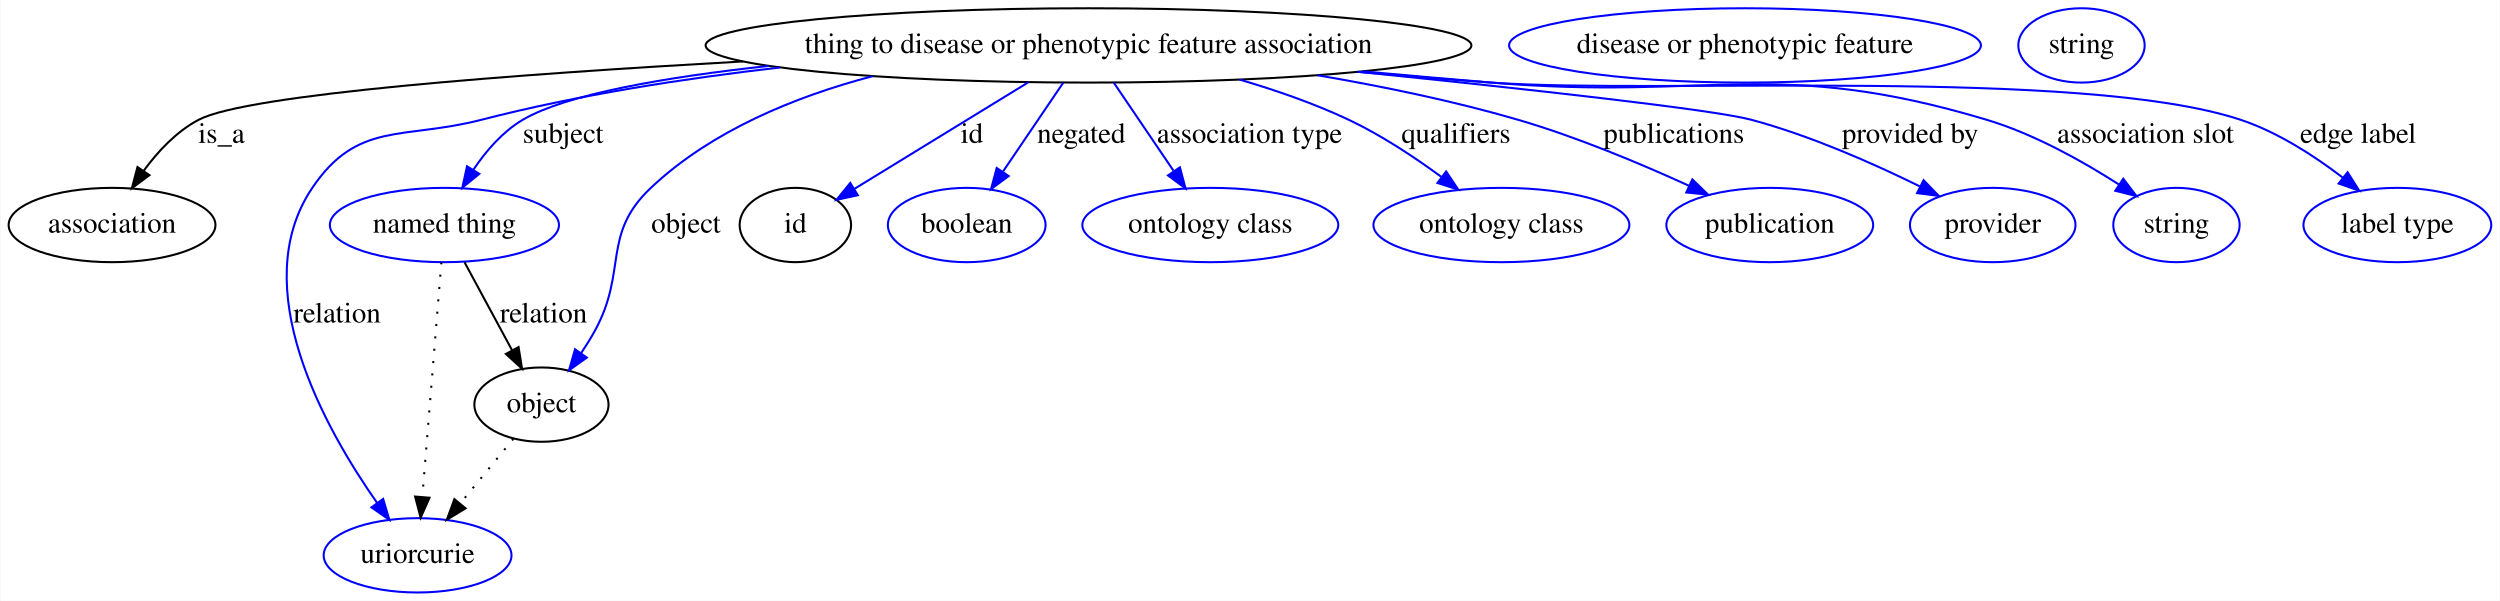
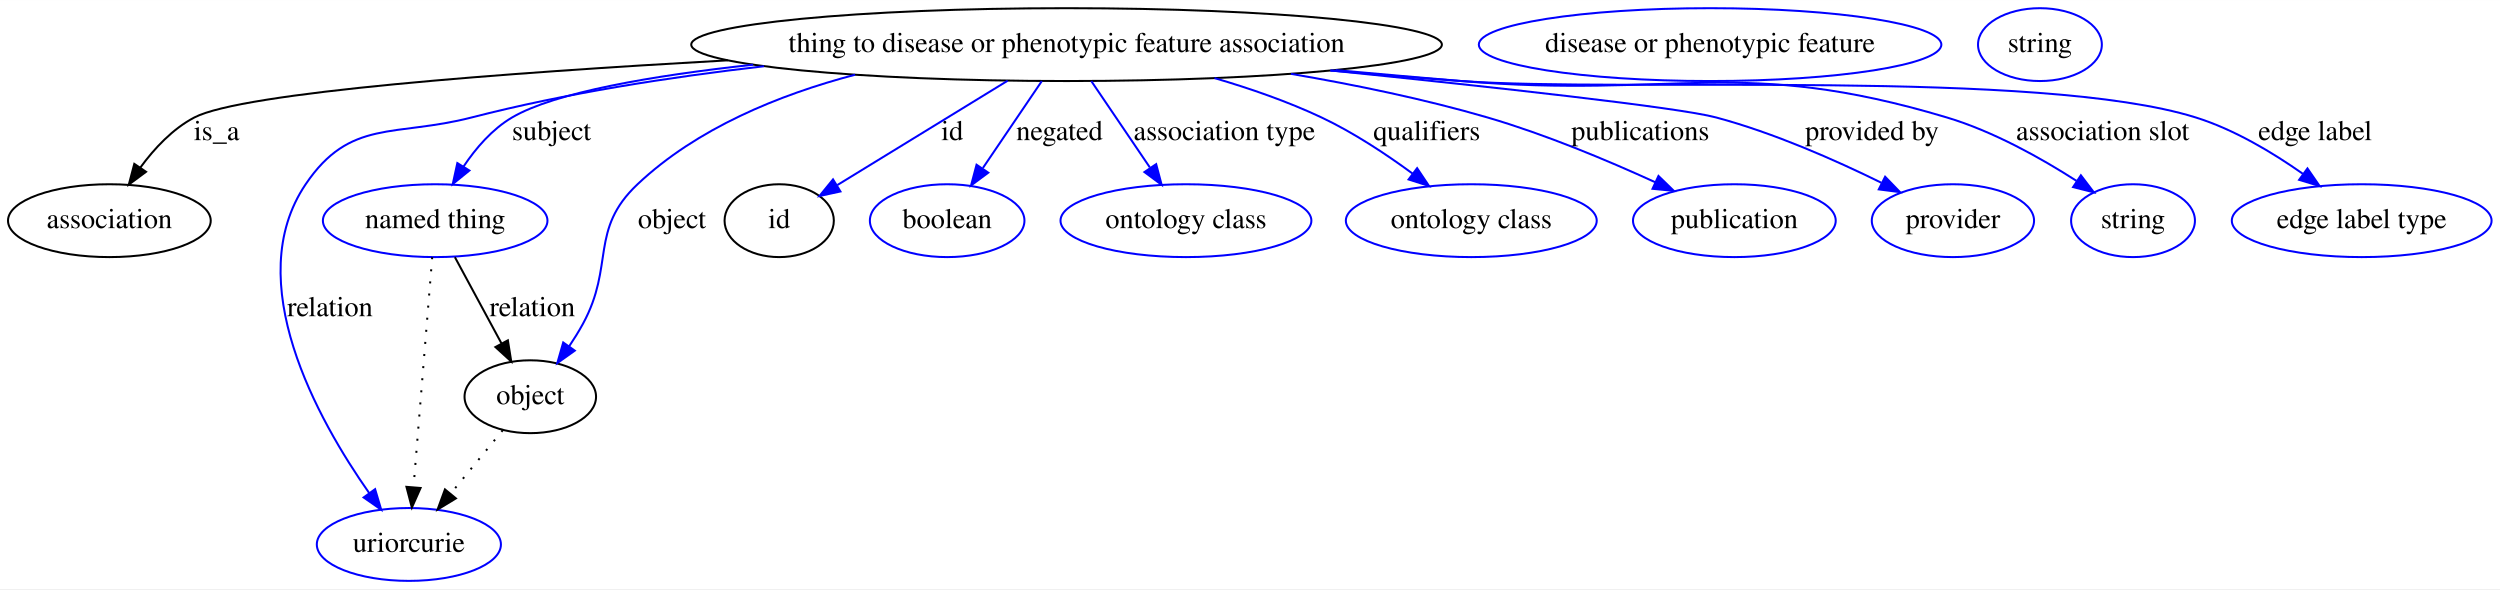
- <svg xmlns="http://www.w3.org/2000/svg" width="1211pt" height="291pt" viewBox="0.00 0.00 1210.54 291.00">
+ <svg xmlns="http://www.w3.org/2000/svg" width="1235pt" height="291pt" viewBox="0.00 0.00 1235.39 291.00">
  <g id="graph0" class="graph" transform="scale(1 1) rotate(0) translate(4 287)">
-     <polygon fill="#ffffff" stroke="transparent" points="-4,4 -4,-287 1206.542,-287 1206.542,4 -4,4" />
+     <polygon fill="#ffffff" stroke="transparent" points="-4,4 -4,-287 1231.39,-287 1231.39,4 -4,4" />
    <g id="node1" class="node">
      <ellipse fill="none" stroke="#000000" cx="523.046" cy="-265" rx="185.467" ry="18" />
      <text text-anchor="middle" x="523.046" y="-261.3" font-family="Times,serif" font-size="14.00" fill="#000000">thing to disease or phenotypic feature association</text>
    </g>
    <g id="node2" class="node">
      <ellipse fill="none" stroke="#000000" cx="50.046" cy="-178" rx="50.091" ry="18" />
      <text text-anchor="middle" x="50.046" y="-174.3" font-family="Times,serif" font-size="14.00" fill="#000000">association</text>
    </g>
    <g id="edge1" class="edge">
      <path fill="none" stroke="#000000" d="M355.632,-257.235C244.769,-251.025 115.574,-241.327 92.046,-229 81.311,-223.376 72.283,-213.707 65.381,-204.29" />
      <polygon fill="#000000" stroke="#000000" points="68.16,-202.151 59.653,-195.836 62.365,-206.077 68.16,-202.151" />
      <text text-anchor="middle" x="103.046" y="-217.8" font-family="Times,serif" font-size="14.00" fill="#000000">is_a</text>
    </g>
    <g id="node3" class="node">
      <ellipse fill="none" stroke="#0000ff" cx="211.046" cy="-178" rx="55.491" ry="18" />
      <text text-anchor="middle" x="211.046" y="-174.3" font-family="Times,serif" font-size="14.00" fill="#000000">named thing</text>
    </g>
    <g id="edge2" class="edge">
      <path fill="none" stroke="#0000ff" d="M368.157,-255.072C318.17,-249.652 270.203,-241.412 249.046,-229 239.23,-223.242 231.159,-213.854 225.018,-204.692" />
      <polygon fill="#0000ff" stroke="#0000ff" points="227.953,-202.783 219.729,-196.104 221.993,-206.454 227.953,-202.783" />
      <text text-anchor="middle" x="268.546" y="-217.8" font-family="Times,serif" font-size="14.00" fill="#000000">subject</text>
    </g>
    <g id="node4" class="node">
      <ellipse fill="none" stroke="#0000ff" cx="198.046" cy="-18" rx="45.492" ry="18" />
      <text text-anchor="middle" x="198.046" y="-14.3" font-family="Times,serif" font-size="14.00" fill="#000000">uriorcurie</text>
    </g>
    <g id="edge3" class="edge">
      <path fill="none" stroke="#0000ff" d="M373.579,-254.317C326.819,-248.949 275.356,-240.935 229.046,-229 191.004,-219.196 169.036,-228.554 147.046,-196 114.728,-148.157 152.858,-79.833 178.495,-43.314" />
      <polygon fill="#0000ff" stroke="#0000ff" points="181.359,-45.327 184.378,-35.171 175.685,-41.228 181.359,-45.327" />
      <text text-anchor="middle" x="159.046" y="-130.8" font-family="Times,serif" font-size="14.00" fill="#000000">relation</text>
    </g>
    <g id="node5" class="node">
      <ellipse fill="none" stroke="#000000" cx="258.046" cy="-91" rx="32.494" ry="18" />
      <text text-anchor="middle" x="258.046" y="-87.3" font-family="Times,serif" font-size="14.00" fill="#000000">object</text>
    </g>
    <g id="edge4" class="edge">
      <path fill="none" stroke="#0000ff" d="M418.551,-250.124C380.806,-240.189 340.327,-223.622 311.046,-196 287.091,-173.403 299.811,-155.912 284.046,-127 282.011,-123.269 279.647,-119.475 277.19,-115.819" />
      <polygon fill="#0000ff" stroke="#0000ff" points="280.031,-113.775 271.399,-107.632 274.316,-117.817 280.031,-113.775" />
      <text text-anchor="middle" x="328.046" y="-174.3" font-family="Times,serif" font-size="14.00" fill="#000000">object</text>
    </g>
    <g id="node7" class="node">
      <ellipse fill="none" stroke="#000000" cx="381.046" cy="-178" rx="27" ry="18" />
      <text text-anchor="middle" x="381.046" y="-174.3" font-family="Times,serif" font-size="14.00" fill="#000000">id</text>
    </g>
    <g id="edge5" class="edge">
      <path fill="none" stroke="#0000ff" d="M493.967,-247.184C469.361,-232.108 434.288,-210.62 409.78,-195.605" />
      <polygon fill="#0000ff" stroke="#0000ff" points="411.303,-192.433 400.948,-190.194 407.646,-198.402 411.303,-192.433" />
      <text text-anchor="middle" x="466.546" y="-217.8" font-family="Times,serif" font-size="14.00" fill="#000000">id</text>
    </g>
    <g id="node9" class="node">
      <ellipse fill="none" stroke="#0000ff" cx="464.046" cy="-178" rx="38.194" ry="18" />
      <text text-anchor="middle" x="464.046" y="-174.3" font-family="Times,serif" font-size="14.00" fill="#000000">boolean</text>
    </g>
    <g id="edge6" class="edge">
      <path fill="none" stroke="#0000ff" d="M510.821,-246.974C502.404,-234.562 491.089,-217.878 481.697,-204.028" />
      <polygon fill="#0000ff" stroke="#0000ff" points="484.362,-201.722 475.852,-195.41 478.568,-205.65 484.362,-201.722" />
      <text text-anchor="middle" x="519.546" y="-217.8" font-family="Times,serif" font-size="14.00" fill="#000000">negated</text>
    </g>
    <g id="node10" class="node">
      <ellipse fill="none" stroke="#0000ff" cx="582.046" cy="-178" rx="61.99" ry="18" />
      <text text-anchor="middle" x="582.046" y="-174.3" font-family="Times,serif" font-size="14.00" fill="#000000">ontology class</text>
    </g>
    <g id="edge7" class="edge">
      <path fill="none" stroke="#0000ff" d="M535.27,-246.974C543.632,-234.643 554.853,-218.097 564.208,-204.302" />
      <polygon fill="#0000ff" stroke="#0000ff" points="567.322,-205.946 570.038,-195.706 561.529,-202.018 567.322,-205.946" />
      <text text-anchor="middle" x="601.046" y="-217.8" font-family="Times,serif" font-size="14.00" fill="#000000">association type</text>
    </g>
    <g id="node11" class="node">
      <ellipse fill="none" stroke="#0000ff" cx="723.046" cy="-178" rx="61.99" ry="18" />
      <text text-anchor="middle" x="723.046" y="-174.3" font-family="Times,serif" font-size="14.00" fill="#000000">ontology class</text>
    </g>
    <g id="edge8" class="edge">
      <path fill="none" stroke="#0000ff" d="M596.152,-248.459C613.877,-243.275 632.483,-236.815 649.046,-229 664.788,-221.572 680.863,-210.933 693.991,-201.291" />
      <polygon fill="#0000ff" stroke="#0000ff" points="696.275,-203.953 702.16,-195.144 692.065,-198.361 696.275,-203.953" />
      <text text-anchor="middle" x="701.046" y="-217.8" font-family="Times,serif" font-size="14.00" fill="#000000">qualifiers</text>
    </g>
    <g id="node12" class="node">
      <ellipse fill="none" stroke="#0000ff" cx="853.046" cy="-178" rx="50.091" ry="18" />
      <text text-anchor="middle" x="853.046" y="-174.3" font-family="Times,serif" font-size="14.00" fill="#000000">publication</text>
    </g>
    <g id="edge9" class="edge">
      <path fill="none" stroke="#0000ff" d="M633.937,-250.545C665.636,-245.141 699.996,-238.052 731.046,-229 759.52,-220.699 790.328,-207.787 813.86,-197.032" />
      <polygon fill="#0000ff" stroke="#0000ff" points="815.547,-200.108 823.148,-192.727 812.603,-193.757 815.547,-200.108" />
      <text text-anchor="middle" x="806.546" y="-217.8" font-family="Times,serif" font-size="14.00" fill="#000000">publications</text>
    </g>
    <g id="node13" class="node">
      <ellipse fill="none" stroke="#0000ff" cx="961.046" cy="-178" rx="40.094" ry="18" />
      <text text-anchor="middle" x="961.046" y="-174.3" font-family="Times,serif" font-size="14.00" fill="#000000">provider</text>
    </g>
    <g id="edge10" class="edge">
      <path fill="none" stroke="#0000ff" d="M653.74,-252.202C734.201,-243.997 825.423,-233.981 844.046,-229 872.515,-221.385 902.983,-207.917 925.688,-196.732" />
      <polygon fill="#0000ff" stroke="#0000ff" points="927.547,-199.716 934.915,-192.103 924.408,-193.459 927.547,-199.716" />
      <text text-anchor="middle" x="921.046" y="-217.8" font-family="Times,serif" font-size="14.00" fill="#000000">provided by</text>
    </g>
    <g id="node14" class="node">
      <ellipse fill="none" stroke="#0000ff" cx="1050.046" cy="-178" rx="30.595" ry="18" />
      <text text-anchor="middle" x="1050.046" y="-174.3" font-family="Times,serif" font-size="14.00" fill="#000000">string</text>
    </g>
    <g id="edge11" class="edge">
      <path fill="none" stroke="#0000ff" d="M655.973,-252.422C676.744,-250.545 697.972,-248.679 718.046,-247 824.639,-238.084 855.562,-259.64 958.046,-229 980.991,-222.14 1004.571,-208.925 1022.113,-197.666" />
      <polygon fill="#0000ff" stroke="#0000ff" points="1024.281,-200.429 1030.701,-192.001 1020.427,-194.586 1024.281,-200.429" />
      <text text-anchor="middle" x="1035.046" y="-217.8" font-family="Times,serif" font-size="14.00" fill="#000000">association slot</text>
    </g>
    <g id="node15" class="node">
-       <ellipse fill="none" stroke="#0000ff" cx="1157.046" cy="-178" rx="45.492" ry="18" />
-       <text text-anchor="middle" x="1157.046" y="-174.3" font-family="Times,serif" font-size="14.00" fill="#000000">label type</text>
+       <ellipse fill="none" stroke="#0000ff" cx="1163.046" cy="-178" rx="64.189" ry="18" />
+       <text text-anchor="middle" x="1163.046" y="-174.3" font-family="Times,serif" font-size="14.00" fill="#000000">edge label type</text>
    </g>
    <g id="edge12" class="edge">
-       <path fill="none" stroke="#0000ff" d="M653.311,-252.202C674.92,-250.301 697.104,-248.485 718.046,-247 798.609,-241.287 1004.387,-254.428 1081.046,-229 1099.031,-223.034 1116.751,-211.56 1130.551,-201.004" />
-       <polygon fill="#0000ff" stroke="#0000ff" points="1132.951,-203.567 1138.604,-194.607 1128.597,-198.086 1132.951,-203.567" />
-       <text text-anchor="middle" x="1138.046" y="-217.8" font-family="Times,serif" font-size="14.00" fill="#000000">edge label</text>
+       <path fill="none" stroke="#0000ff" d="M653.311,-252.202C674.92,-250.301 697.104,-248.485 718.046,-247 798.609,-241.287 1003.958,-253.097 1081.046,-229 1100.04,-223.062 1119.05,-211.666 1133.977,-201.15" />
+       <polygon fill="#0000ff" stroke="#0000ff" points="1136.245,-203.827 1142.263,-195.107 1132.121,-198.172 1136.245,-203.827" />
+       <text text-anchor="middle" x="1140.046" y="-217.8" font-family="Times,serif" font-size="14.00" fill="#000000">edge label</text>
    </g>
    <g id="edge14" class="edge">
      <path fill="none" stroke="#000000" stroke-dasharray="1,5" d="M209.58,-159.957C207.336,-132.349 203.032,-79.375 200.363,-46.526" />
      <polygon fill="#000000" stroke="#000000" points="203.825,-45.906 199.526,-36.223 196.848,-46.473 203.825,-45.906" />
    </g>
    <g id="edge13" class="edge">
      <path fill="none" stroke="#000000" d="M220.784,-159.974C227.425,-147.68 236.331,-131.196 243.77,-117.425" />
      <polygon fill="#000000" stroke="#000000" points="246.967,-118.871 248.64,-108.41 240.808,-115.544 246.967,-118.871" />
      <text text-anchor="middle" x="259.046" y="-130.8" font-family="Times,serif" font-size="14.00" fill="#000000">relation</text>
    </g>
    <g id="edge15" class="edge">
      <path fill="none" stroke="#000000" stroke-dasharray="1,5" d="M244.431,-74.435C236.846,-65.207 227.246,-53.528 218.75,-43.191" />
      <polygon fill="#000000" stroke="#000000" points="221.286,-40.764 212.233,-35.261 215.878,-45.209 221.286,-40.764" />
    </g>
    <g id="node6" class="node">
      <ellipse fill="none" stroke="#0000ff" cx="841.046" cy="-265" rx="114.28" ry="18" />
      <text text-anchor="middle" x="841.046" y="-261.3" font-family="Times,serif" font-size="14.00" fill="#000000">disease or phenotypic feature</text>
    </g>
    <g id="node8" class="node">
      <ellipse fill="none" stroke="#0000ff" cx="1004.046" cy="-265" rx="30.595" ry="18" />
      <text text-anchor="middle" x="1004.046" y="-261.3" font-family="Times,serif" font-size="14.00" fill="#000000">string</text>
    </g>
  </g>
</svg>
